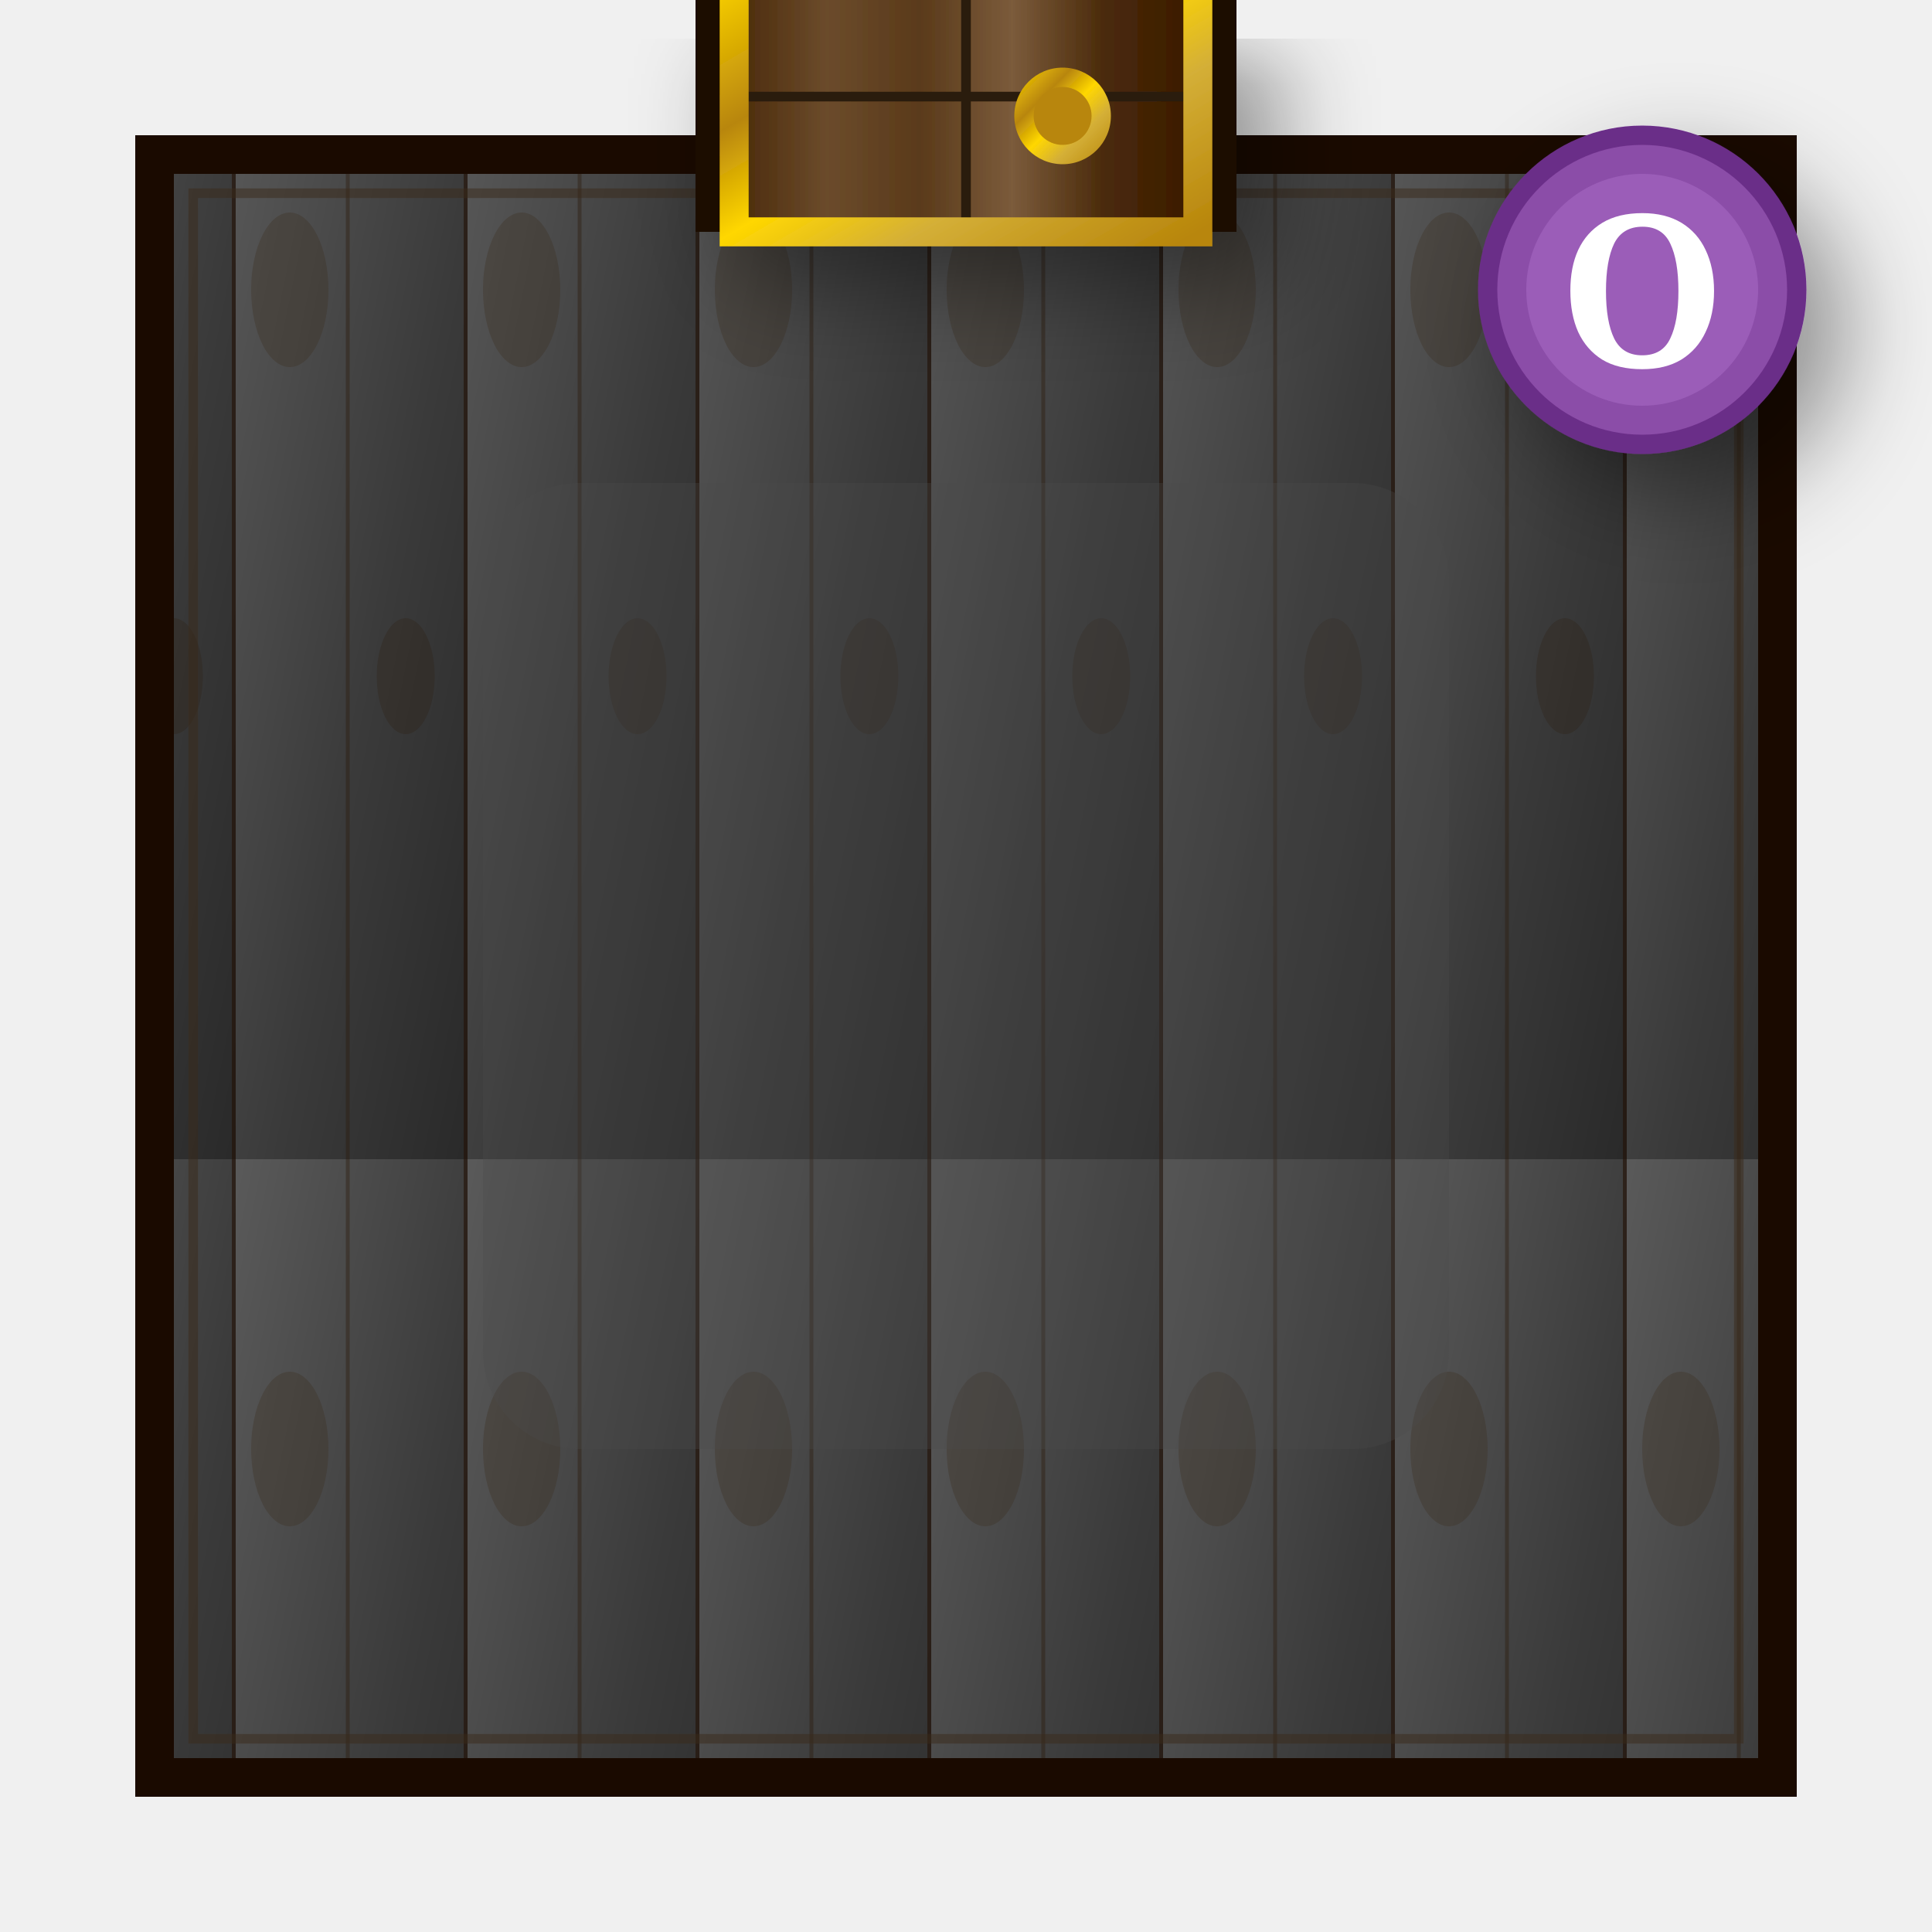
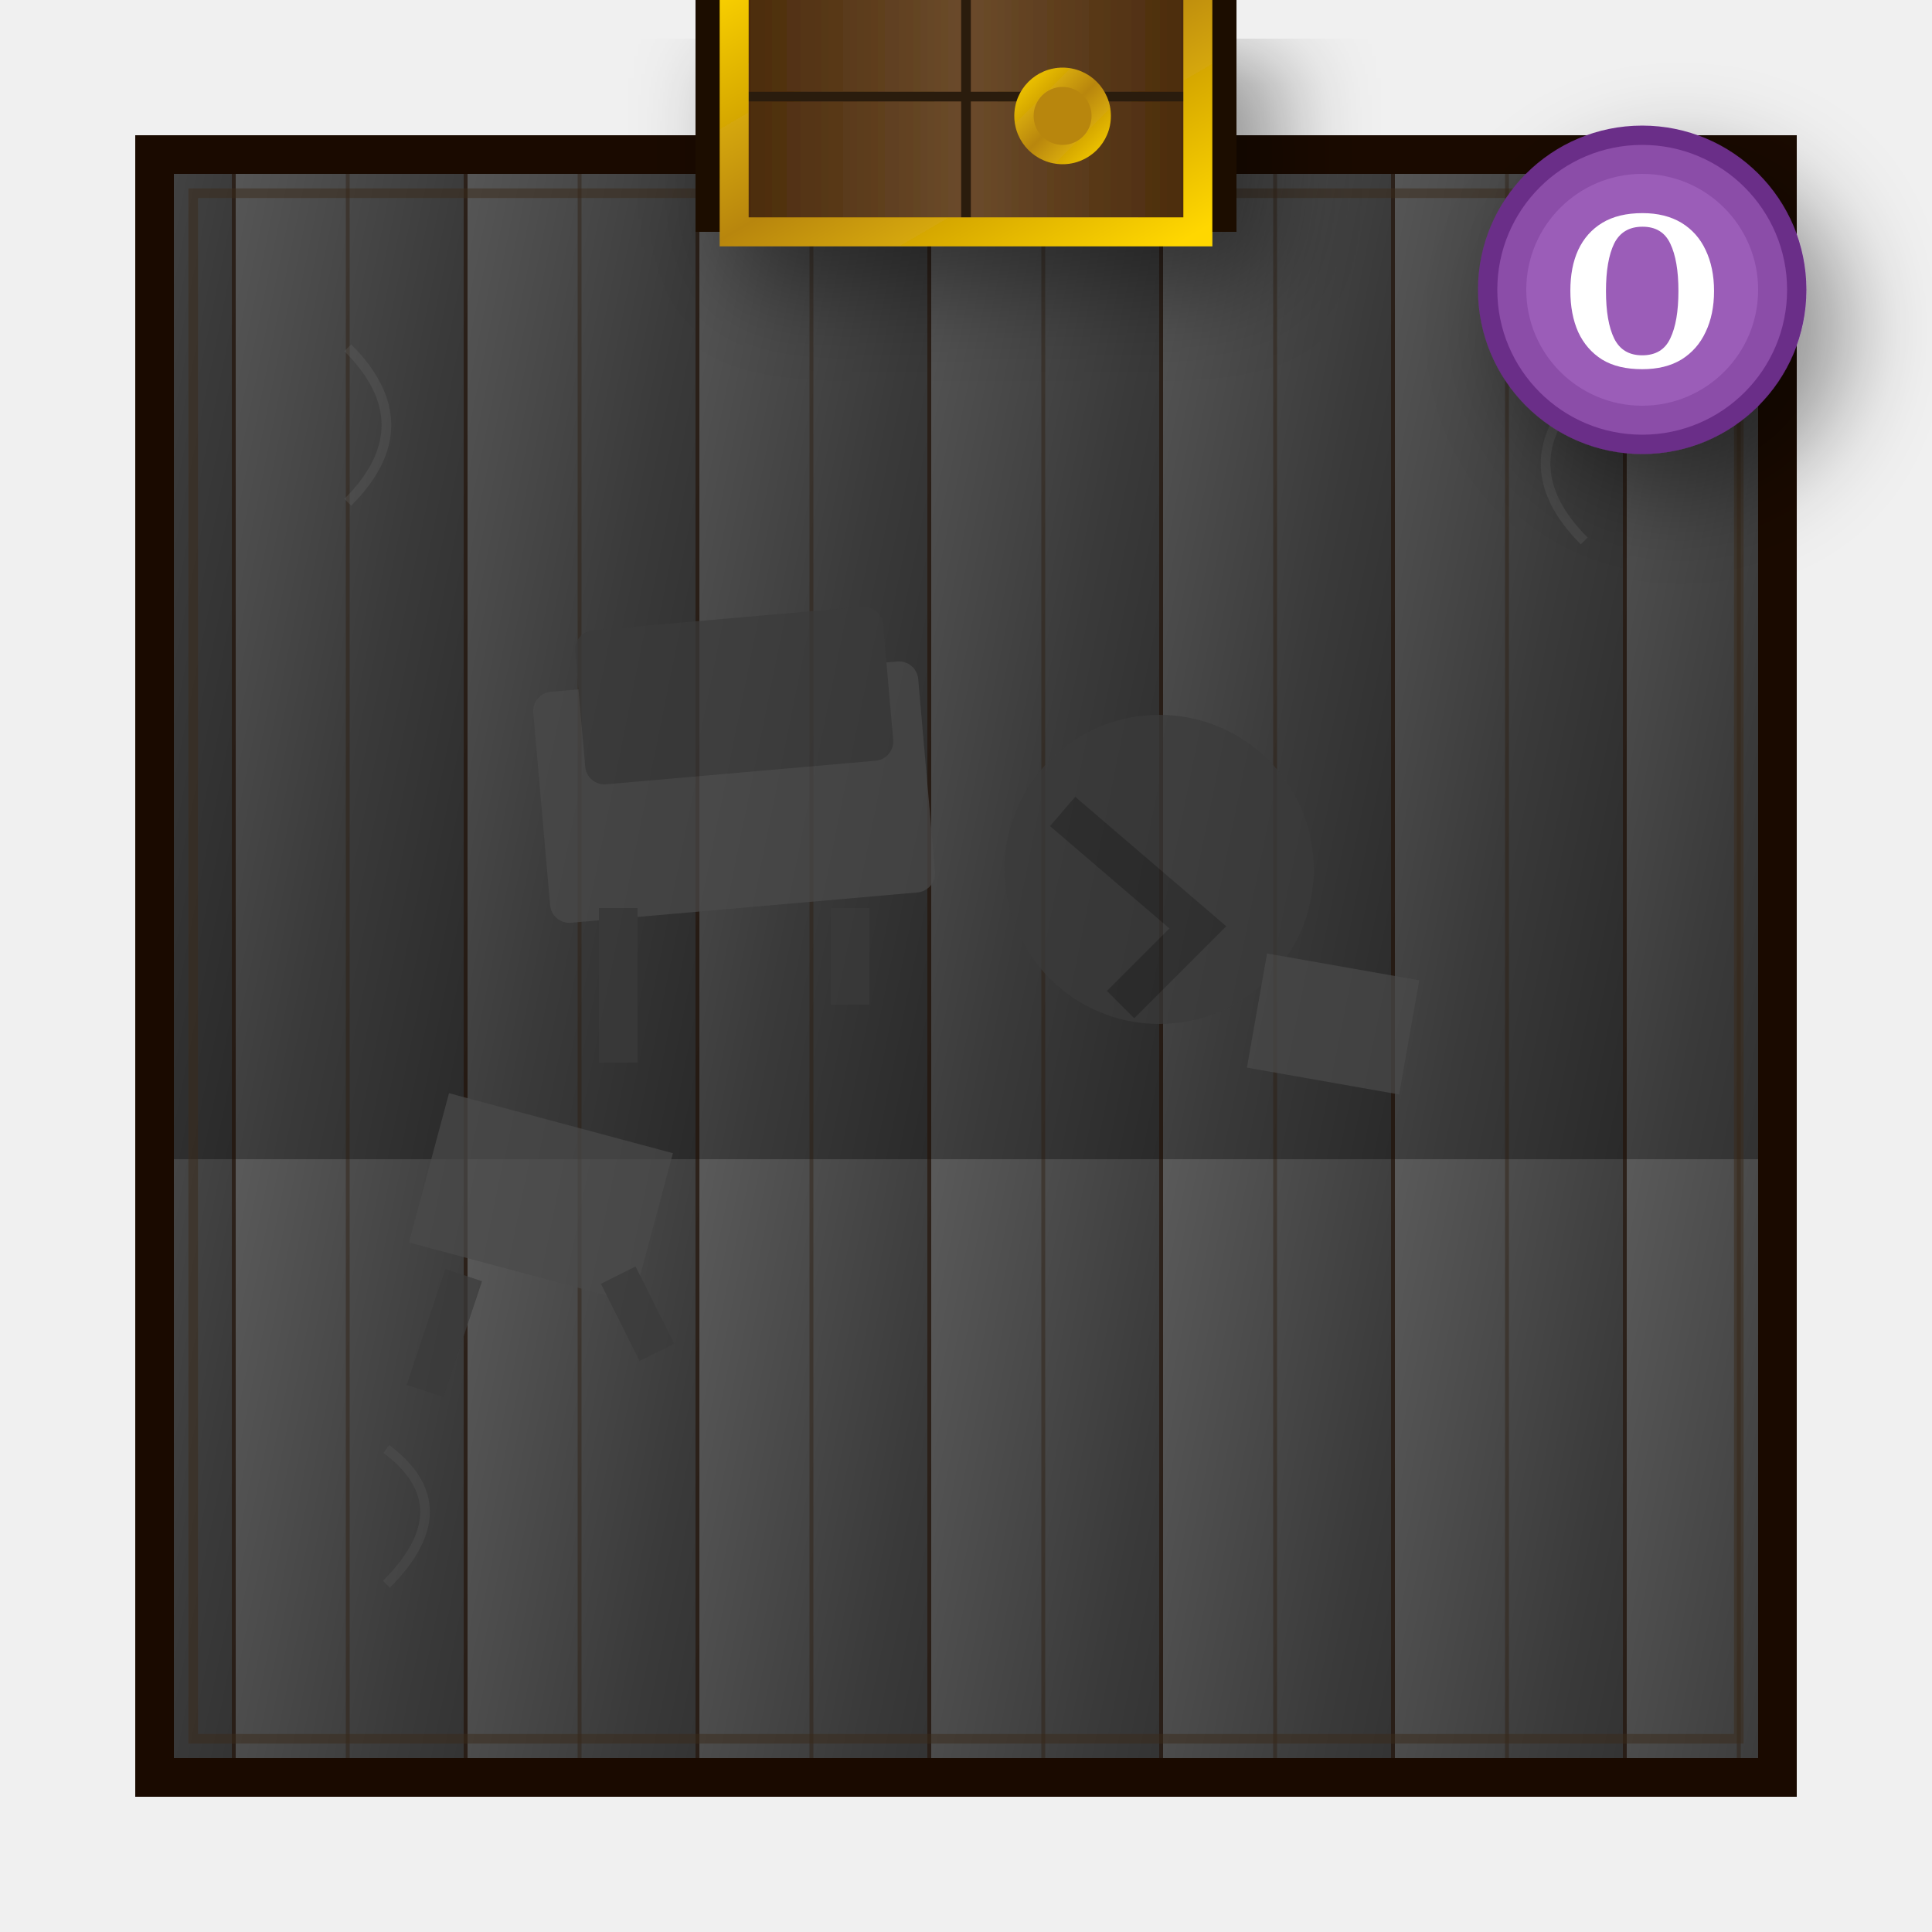
<svg xmlns="http://www.w3.org/2000/svg" viewBox="0 0 100 100" width="400" height="400">
  <defs>
    <linearGradient id="floorGrad" x1="0%" y1="0%" x2="100%" y2="100%">
      <stop offset="0%" style="stop-color:#5A5A5A" />
      <stop offset="30%" style="stop-color:#4A4A4A" />
      <stop offset="60%" style="stop-color:#3A3A3A" />
      <stop offset="100%" style="stop-color:#2A2A2A" />
    </linearGradient>
    <pattern id="woodPattern" x="0" y="0" width="12" height="60" patternUnits="userSpaceOnUse">
      <rect width="12" height="60" fill="url(#floorGrad)" />
      <line x1="0" y1="0" x2="0" y2="60" stroke="#1A0A00" stroke-width="0.4" opacity="0.7" />
      <line x1="6" y1="0" x2="6" y2="60" stroke="#2A1A0A" stroke-width="0.2" opacity="0.4" />
-       <ellipse cx="3" cy="15" rx="2" ry="4" fill="#3A2A1A" opacity="0.3" />
-       <ellipse cx="9" cy="35" rx="1.5" ry="3" fill="#2A1A0A" opacity="0.25" />
    </pattern>
    <linearGradient id="doorWood" x1="0%" y1="0%" x2="100%" y2="0%">
      <stop offset="0%" style="stop-color:#4A2A0A" />
-       <stop offset="20%" style="stop-color:#6B4B2B" />
-       <stop offset="40%" style="stop-color:#5A3A1A" />
-       <stop offset="60%" style="stop-color:#7B5B3B" />
-       <stop offset="80%" style="stop-color:#4A2A0A" />
-       <stop offset="100%" style="stop-color:#3A1A00" />
+       <stop offset="50%" style="stop-color:#6B4B2B" />
+       <stop offset="100%" style="stop-color:#4A2A0A" />
    </linearGradient>
    <linearGradient id="goldTrim" x1="0%" y1="0%" x2="100%" y2="100%">
      <stop offset="0%" style="stop-color:#FFD700" />
-       <stop offset="30%" style="stop-color:#B8860B" />
-       <stop offset="50%" style="stop-color:#FFD700" />
-       <stop offset="70%" style="stop-color:#D4AF37" />
-       <stop offset="100%" style="stop-color:#B8860B" />
+       <stop offset="50%" style="stop-color:#B8860B" />
+       <stop offset="100%" style="stop-color:#FFD700" />
    </linearGradient>
    <filter id="softShadow" x="-50%" y="-50%" width="200%" height="200%">
      <feGaussianBlur in="SourceAlpha" stdDeviation="2.5" />
      <feOffset dx="2" dy="2" result="offsetblur" />
      <feComponentTransfer>
        <feFuncA type="linear" slope="0.4" />
      </feComponentTransfer>
      <feMerge>
        <feMergeNode />
        <feMergeNode in="SourceGraphic" />
      </feMerge>
    </filter>
-     <filter id="innerGlow">
-       <feGaussianBlur in="SourceAlpha" stdDeviation="3" result="blur" />
-       <feComposite in="blur" in2="SourceAlpha" operator="arithmetic" k2="-1" k3="1" result="shadowDiff" />
-       <feFlood flood-color="#FFD700" flood-opacity="0.4" />
-       <feComposite in2="shadowDiff" operator="in" />
-       <feComposite in2="SourceGraphic" operator="over" />
-     </filter>
  </defs>
  <rect x="8" y="8" width="84" height="84" fill="url(#woodPattern)" stroke="#1A0A00" stroke-width="2" />
  <rect x="10" y="10" width="80" height="80" fill="none" stroke="#3A2A1A" stroke-width="0.5" opacity="0.5" />
-   <rect x="25" y="25" width="50" height="50" fill="#4A4A4A" opacity="0.3" rx="5" />
+   <g opacity="0.7">
+     <rect x="28" y="35" width="20" height="12" fill="#4A4A4A" rx="1" transform="rotate(-5 38 41)" />
+     <rect x="30" y="32" width="16" height="8" fill="#3A3A3A" rx="1" transform="rotate(-5 38 36)" />
+     <line x1="32" y1="47" x2="32" y2="55" stroke="#3A3A3A" stroke-width="2" />
+     <line x1="44" y1="47" x2="44" y2="52" stroke="#3A3A3A" stroke-width="2" />
+     <circle cx="60" cy="45" r="8" fill="#3A3A3A" />
+     <path d="M55,42 L62,48 L58,52" fill="none" stroke="#2A2A2A" stroke-width="2" />
+     <rect x="65" y="50" width="8" height="6" fill="#4A4A4A" transform="rotate(10 69 53)" />
+     <rect x="22" y="58" width="12" height="8" fill="#4A4A4A" transform="rotate(15 28 62)" />
+     <line x1="24" y1="66" x2="22" y2="72" stroke="#3A3A3A" stroke-width="2" />
+     <line x1="32" y1="66" x2="34" y2="70" stroke="#3A3A3A" stroke-width="2" />
+     <path d="M18,18 Q22,22 18,26" fill="none" stroke="#666" stroke-width="0.5" opacity="0.4" />
+     <path d="M82,20 Q78,24 82,28" fill="none" stroke="#666" stroke-width="0.5" opacity="0.4" />
+     <path d="M20,75 Q24,78 20,82" fill="none" stroke="#666" stroke-width="0.5" opacity="0.3" />
+   </g>
  <g filter="url(#softShadow)">
    <rect x="36" y="-4" width="28" height="16" fill="#1A0A00" />
    <rect x="38" y="-2" width="24" height="14" fill="url(#doorWood)" />
    <line x1="50" y1="-2" x2="50" y2="12" stroke="#2A1A0A" stroke-width="0.5" />
    <line x1="38" y1="5" x2="62" y2="5" stroke="#2A1A0A" stroke-width="0.5" />
    <rect x="38" y="-2" width="24" height="14" fill="none" stroke="url(#goldTrim)" stroke-width="1.5" />
    <circle cx="55" cy="6" r="2.5" fill="url(#goldTrim)" />
    <circle cx="55" cy="6" r="1.5" fill="#B8860B" />
  </g>
  <g filter="url(#softShadow)">
    <circle cx="85" cy="15" r="8" fill="#8B4DA8" stroke="#6B2D88" stroke-width="1" />
    <circle cx="85" cy="15" r="6" fill="#AB6DC8" opacity="0.5" />
    <text x="85" y="19" text-anchor="middle" font-size="11" fill="#FFF" font-weight="bold" font-family="serif">O</text>
  </g>
</svg>
